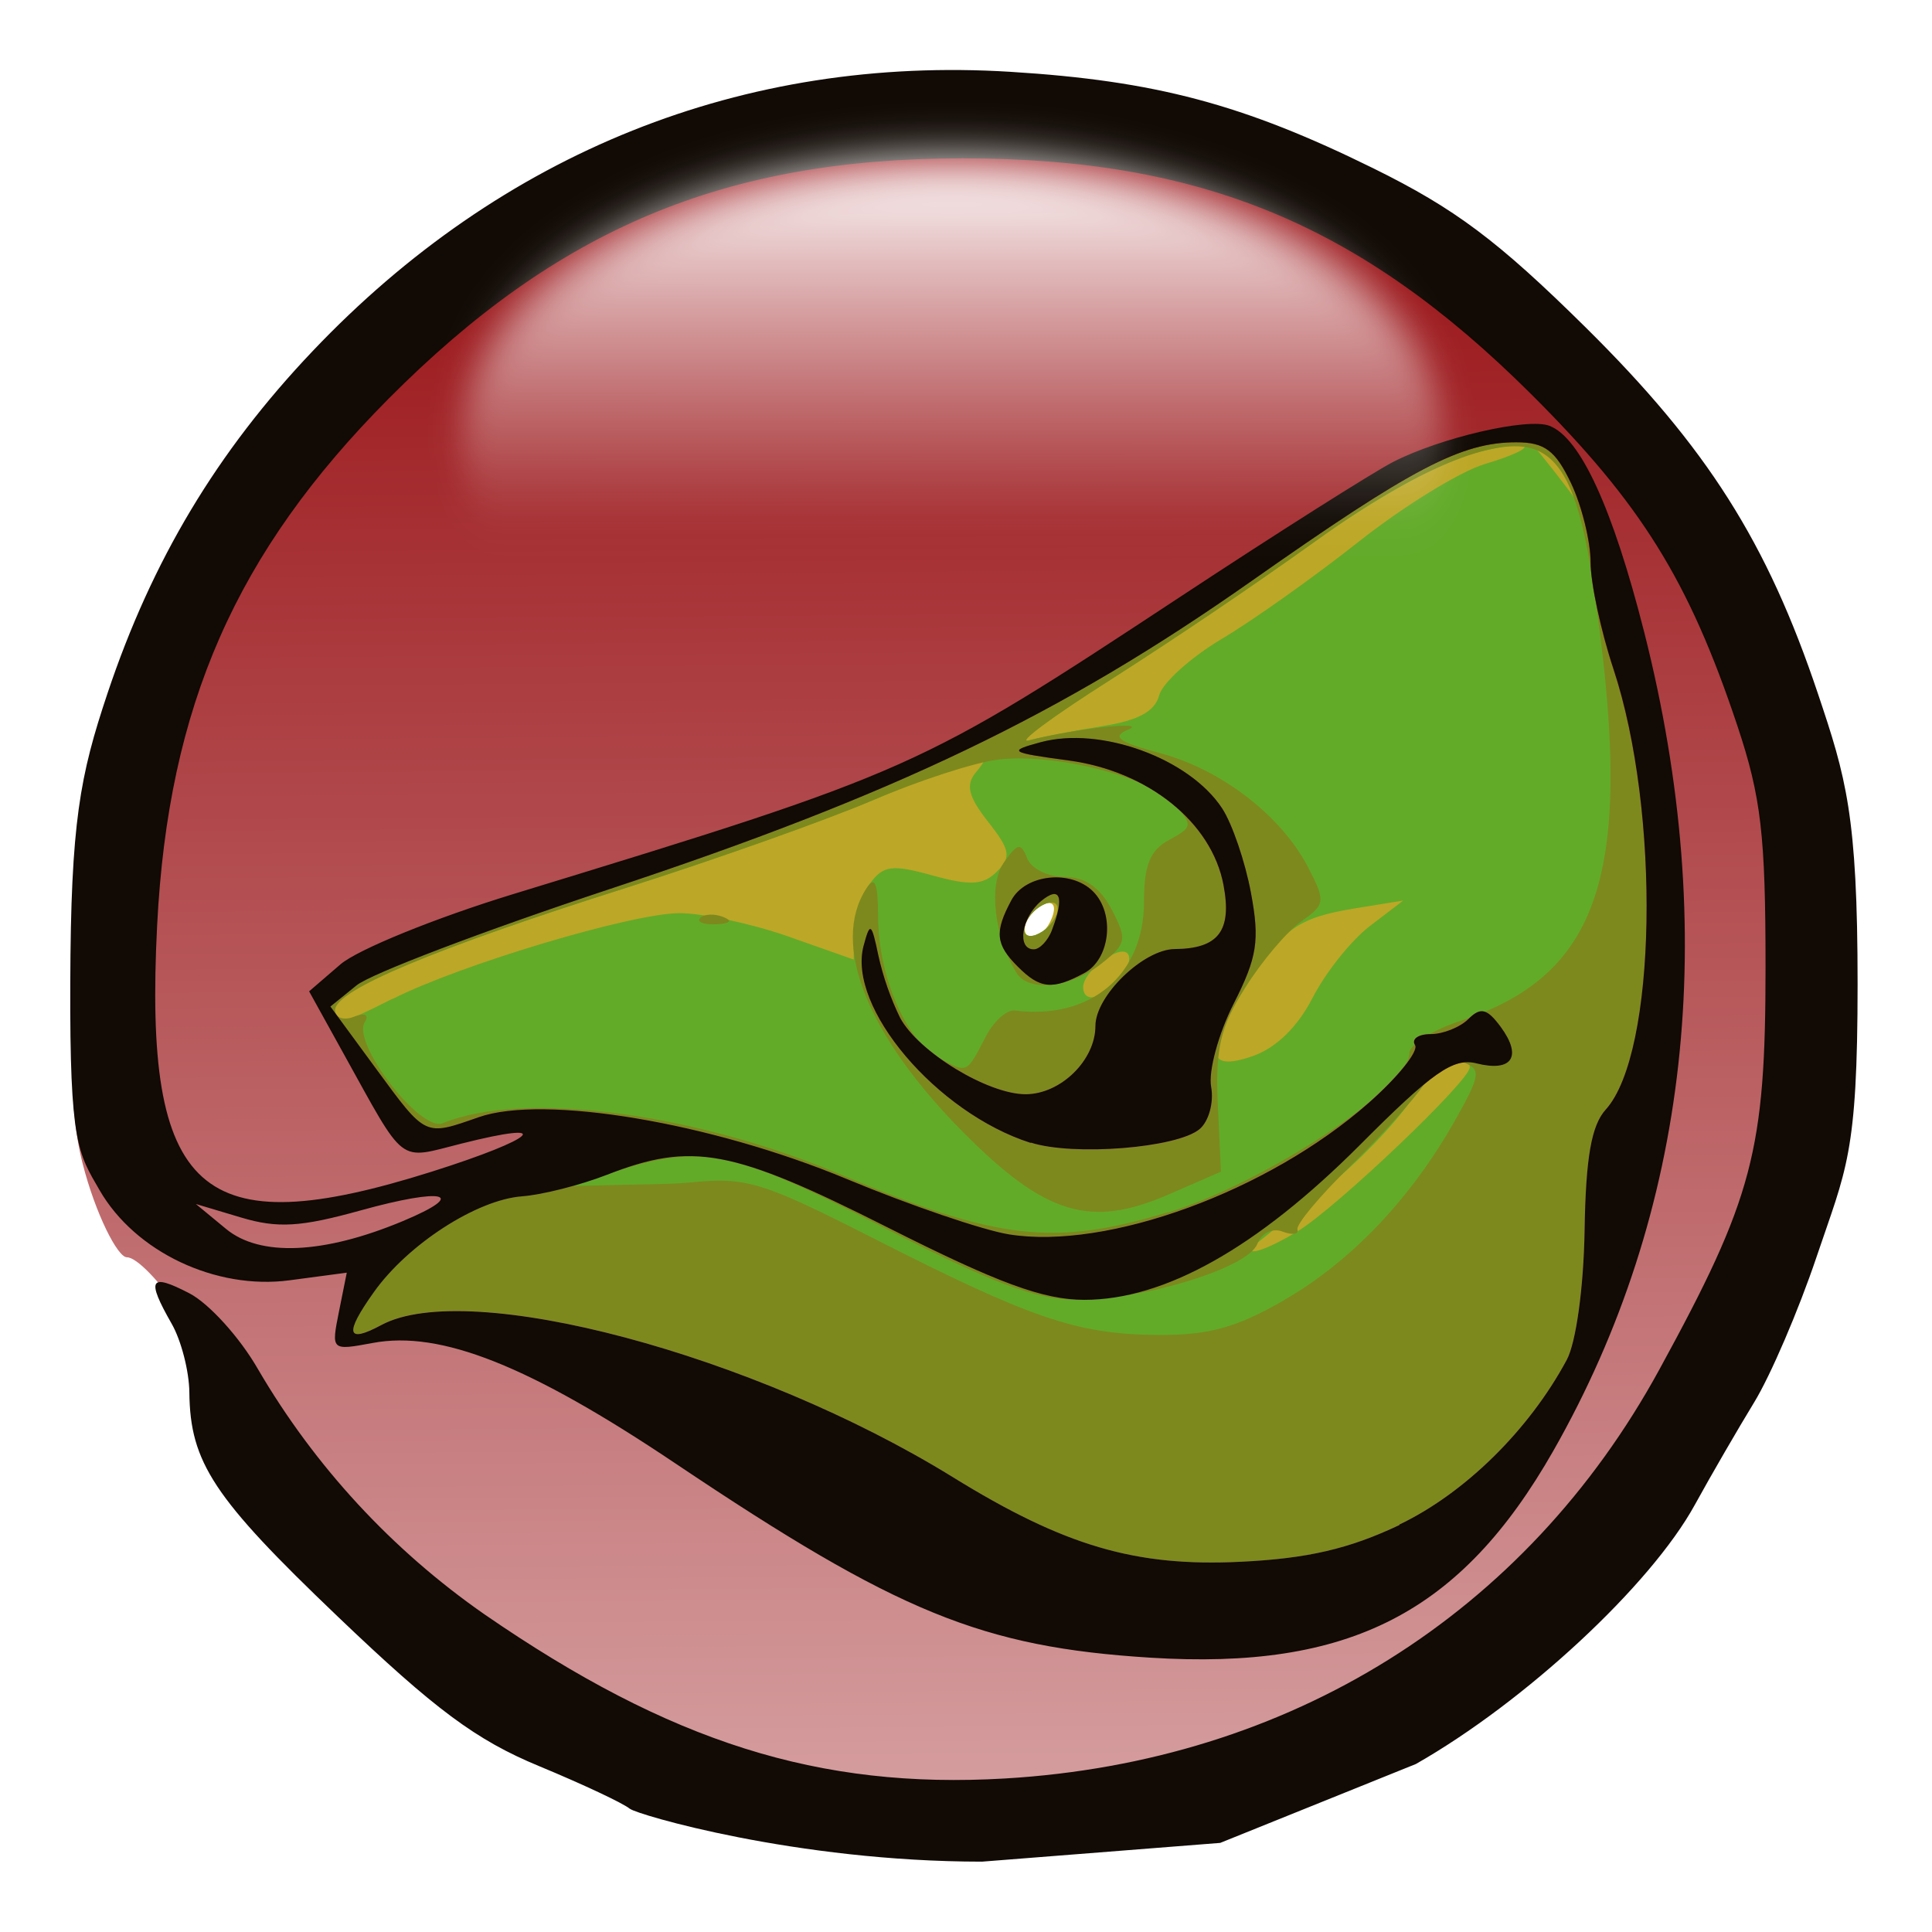
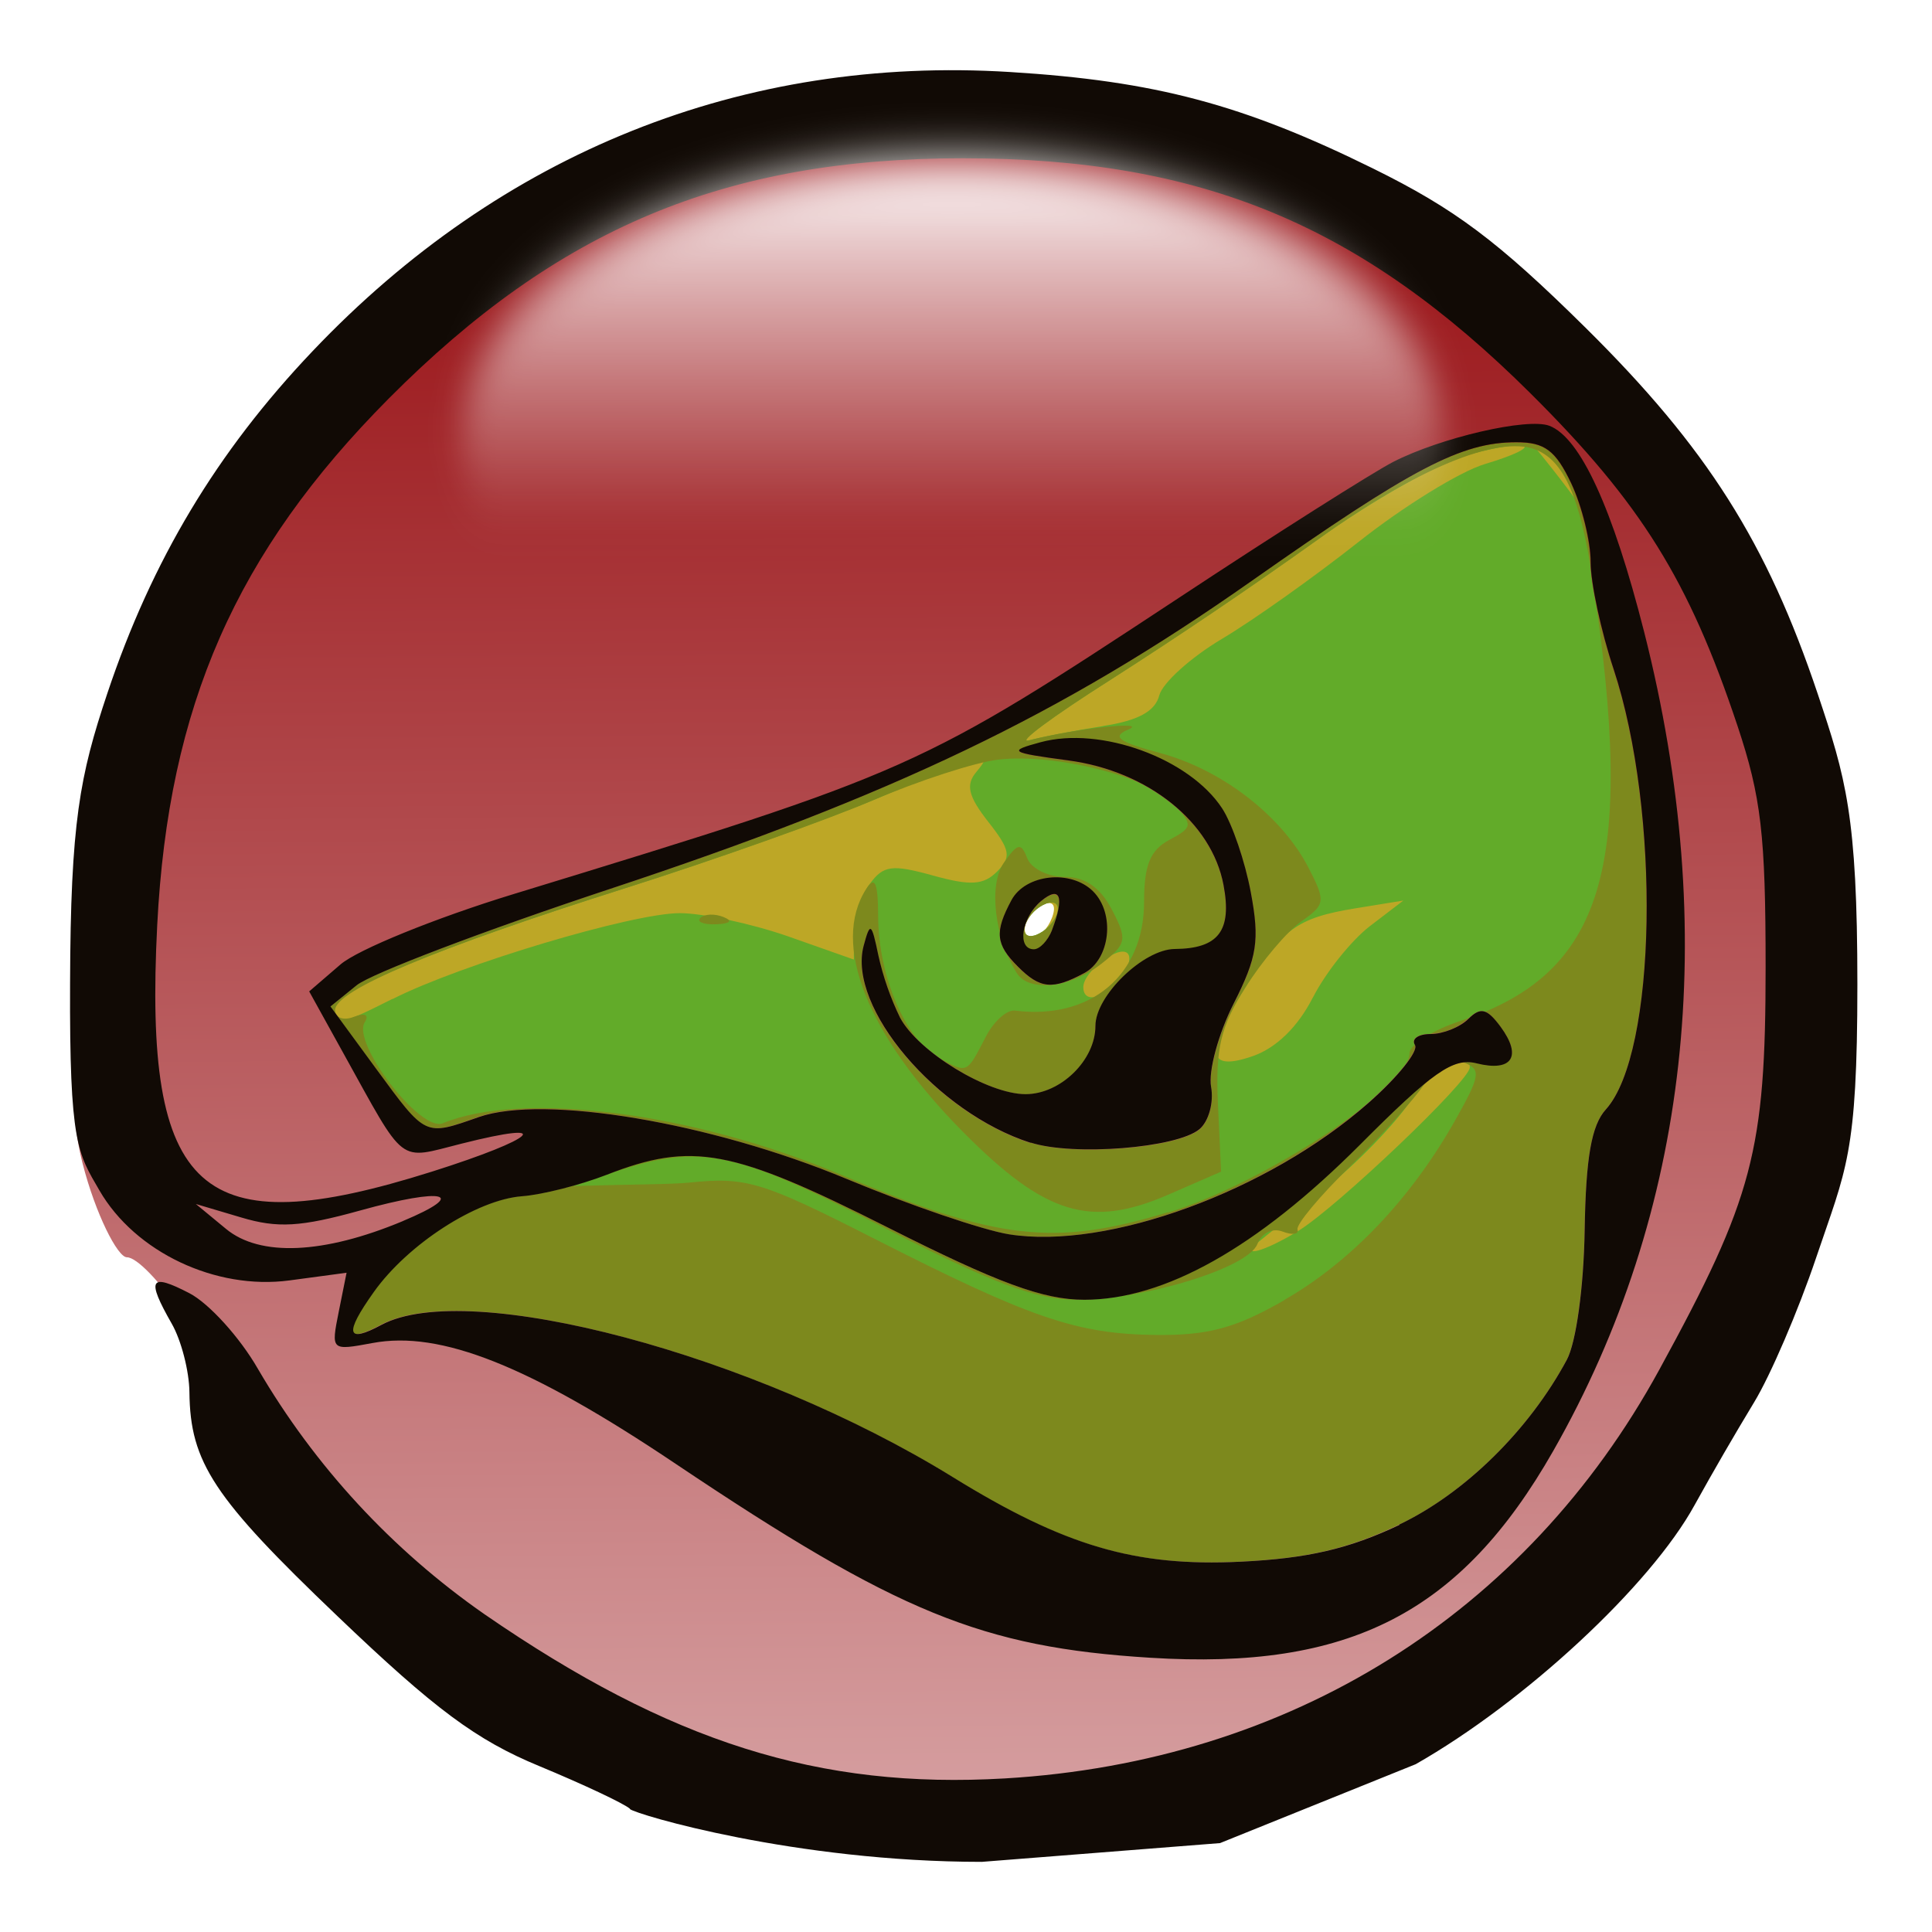
<svg xmlns="http://www.w3.org/2000/svg" viewBox="-10 -10 276 276">
  <filter id="c" width="1.08" x="-.04">
    <feGaussianBlur stdDeviation="1.65" />
  </filter>
  <linearGradient id="a" x1="75.37" x2="77.09" y1="3" y2="236.2" gradientUnits="userSpaceOnUse">
    <stop offset="0" stop-color="#960b0f" />
    <stop offset="1" stop-color="#fff" />
  </linearGradient>
  <linearGradient id="b" x1="79.75" x2="79.75" y1="16.81" y2="42.58" gradientUnits="userSpaceOnUse">
    <stop offset="0" stop-color="#fff" />
    <stop offset="1" stop-color="#fff" stop-opacity="0" />
  </linearGradient>
-   <path fill="#bda726" d="M88.72 35.2c34.7-17.41 52.74-25.36 87.7-8.14 282.06 183.82-348.22 326-87.7 8.14zm51.54 85.97c.65-1.68.26-2.47-1-2.05-2.58.85-4 4.78-1.73 4.78.93 0 2.16-1.23 2.73-2.74z" />
-   <path fill="#62ab29" d="M17.53 98.46C43.2 21.03 106.65-7 180.45 25.35c168.44 138.48-44.74 345.12-162.92 73.11zm30.62 74.17l3.79-6.47-5.34 5.07c-5.35 5.08-6.7 7.87-3.8 7.87.86 0 3.26-2.91 5.35-6.47zm127.29-6.77c5.64-3.48 24.52-21.47 24.52-23.36 0-3.42-4.72-.74-8.52 4.85-2.32 3.4-7.75 8.98-12.08 12.41a737.64 737.64 0 0 0-9.51 7.61c-2.92 2.46.76 1.46 5.58-1.51zm2.09-33.34c1.83-3.59 5.49-8.17 8.13-10.2l4.8-3.67-6.9 1.12c-8.24 1.35-10.4 2.91-15.76 11.4-5.82 9.22-5.5 12.02 1.16 9.7 3.35-1.17 6.43-4.17 8.56-8.35zm-131.47.2c9.69-4.92 34.27-12.27 41.03-12.27 3.29 0 10.24 1.49 15.43 3.3l9.44 3.33v-3.85c0-2.12 1.02-5.25 2.26-6.94 1.95-2.67 3.18-2.84 9.02-1.22 5.39 1.49 7.25 1.37 9.18-.56 2.08-2.08 1.9-3.1-1.27-7.12-2.82-3.6-3.23-5.25-1.75-7.04 2.74-3.31 1.77-3.06-13.42 3.43-7.44 3.17-24 9.09-36.8 13.14-26.62 8.43-41.41 14.57-41.41 17.2 0 2.48.86 2.33 8.26-1.42zm103.9-2.83c1.2-1.44 1.7-3.1 1.1-3.7-1.25-1.25-6.32 2.6-6.32 4.82 0 2.37 2.8 1.77 5.2-1.12zm-9-9.33c.44-1.3-.21-1.94-1.5-1.51a5.37 5.37 0 0 0-3.02 3.02c-.43 1.29.2 1.94 1.5 1.5a5.44 5.44 0 0 0 3.03-3.01zm6.63-26.85c4.99-.77 7.42-2.1 8-4.37.48-1.79 4.5-5.42 8.95-8.07 4.45-2.64 13.26-8.9 19.58-13.9s14.4-9.99 17.97-11.07c8.9-2.68 6.85-3.82-2.4-1.33-4.11 1.11-13.9 6.65-21.73 12.3a703.86 703.86 0 0 1-29.35 19.85c-8.3 5.26-13.55 9.15-11.65 8.64 1.9-.5 6.67-1.42 10.6-2.03z" />
-   <path fill="#7d891d" d="M9.36 98.26C32.37 9.19 129.09-24.2 203.06 31.78c123.5 175.07-86.3 300.32-193.7 66.48zm164.09 77.46c9.57-5.5 18.17-14.55 24.48-25.78 3.55-6.3 3.68-7.2 1.17-8.16-1.83-.7-3.77.35-5.58 3.03-1.52 2.26-6.33 7.6-10.67 11.83-4.35 4.25-7.72 8.3-7.5 9s-.73.83-2.13.3c-1.45-.56-3.01.21-3.61 1.77-1.32 3.43-16.1 7.96-25.95 7.96-5.63 0-12.14-2.45-27.5-10.35-22.23-11.43-26.55-12.18-40.77-7.07-5.01 1.81-10.37 3.23-11.9 3.17-1.69 2.98 7.76 27.34-27.44 18.88-17.38-23.69 42.05-20.3 52.42-21.36 8.11-.83 10.33-.16 26.12 7.87 22.67 11.54 29.17 13.76 40.54 13.9 7.47.07 11.37-.98 18.34-4.98zm-16.61-12.5c13.8-4.2 34.5-17.86 34.5-22.77 0-1.21 3.24-3.27 7.22-4.58 20.61-6.8 25.15-21.88 18.95-62.99-1.78-11.83-4.09-17.08-8.2-18.66-5.4-2.07-17.16 2.82-31.3 13.04a700.19 700.19 0 0 1-29.36 19.85c-8.3 5.26-13.55 9.16-11.65 8.67 6.41-1.68 17.28-2.86 14.15-1.54-2.4 1-1.39 1.76 4.54 3.34 8.82 2.36 17.36 8.95 21.2 16.35 2.5 4.85 2.44 5.29-1 7.7-2 1.4-5.62 5.67-8 9.46-3.55 5.6-4.28 8.7-3.92 16.6l.45 9.69-7.43 3.24c-11.22 4.89-17.64 2.95-29.36-8.84-13.75-13.85-18.97-26.94-13.89-34.81 1.24-1.92 1.68-.91 1.7 3.94.03 8.53 3.96 17.7 8.65 20.2 4.18 2.24 3.94 2.35 6.76-3.07 1.13-2.17 2.98-3.82 4.12-3.68 10.84 1.36 18.46-5.06 18.46-15.54 0-5.24.87-7.38 3.6-8.84 3.36-1.8 3.41-2.12.71-5.1-3.52-3.9-16.96-7.31-25.07-6.38-3.29.37-11.4 3-18.05 5.85s-22.55 8.48-35.35 12.54c-27.19 8.6-41.4 14.59-41.4 17.4 0 1.1 1.2 1.54 2.67.97 1.62-.62 2.23-.31 1.56.78-1.86 3 7.98 15.73 11.14 14.42 11.38-4.7 35.7-1.57 56.86 7.32 22.4 9.4 30.5 10.33 46.8 5.37zm-21.6-34.2c-3.19-5.15-4.06-12.62-1.85-15.77 1.98-2.83 2.46-2.92 3.34-.64.56 1.47 2.96 2.66 5.33 2.66 2.93 0 5.1 1.5 6.75 4.66 2.25 4.29 2.14 4.89-1.5 7.76-4.37 3.43-10.36 4.09-12.07 1.32zm5.75-8.46c.43-1.3-.22-1.94-1.51-1.51a5.4 5.4 0 0 0-3.02 3.02c-.43 1.29.21 1.94 1.5 1.5a5.4 5.4 0 0 0 3.03-3.01zm-50.96.57c.57-.57 2.06-.63 3.3-.13 1.38.55.97.96-1.04 1.04-1.8.07-2.83-.34-2.26-.9z" />
-   <path fill="url(#a)" d="M52.2 141.44a43.73 43.73 0 0 0-8.06-4.55c-5.22-2.16-8.08-3.06-16.17-10.8-10.12-9.68-12.45-10.26-12.45-15.64 0-3.7-6.06-11.95-7.73-11.95-.77 0-2.6-3.6-3.66-7.74C1.5 80.6 5.5 63.32 8.95 52.7c3.55-10.93 8.82-19.12 16.8-27.51C41.41 8.7 57.6 1.8 79.7 3.17c11.99.74 18.48 2.17 29.25 7.47 6.79 3.35 10.45 5.4 17.72 12.58 10.06 9.95 13.8 16.5 18.02 29.05 2.32 6.93 2.76 8.93 2.76 22.93 0 14.2-.97 14.42-3.45 21.74-1.48 4.4-2.74 8.82-4.09 11.02-1.34 2.2-3.64 6.9-5 9.38-3.65 6.66-13.26 14.35-22.32 19.5l-10.02 3.83L78.48 145c-15.44 0-23.07-5.1-26.27-3.56zm60.95-20.8c5.42-2.58 10.76-7.83 13.88-13.64.77-1.44 1.4-6 1.48-10.72.1-6.04.56-8.7 1.75-10.02 4.22-4.65 4.56-24.6.63-36.47-1.04-3.14-1.89-7.13-1.89-8.85s-.73-4.66-1.61-6.53c-1.3-2.73-2.2-3.4-4.54-3.4-4.57 0-8.59 2.1-21.93 11.48-15.76 11.08-29.57 17.71-53.2 25.53-10.33 3.42-19.75 7-20.94 7.96l-2.15 1.75 3.77 5.14c4.17 5.68 3.99 5.6 8.52 4.01C42.3 85 56.15 87.33 67.36 92c5.24 2.18 11.3 4.25 13.47 4.6 8.14 1.3 21.45-3.57 29.77-10.89 2.43-2.13 4.16-4.29 3.85-4.79-.31-.5.27-.91 1.3-.91a5.1 5.1 0 0 0 3.12-1.25c1.02-1 1.55-.87 2.67.65 1.82 2.46.96 3.76-1.99 3.02-1.92-.48-3.63.72-9.69 6.78-8.5 8.5-16.15 12.8-22.79 12.8-3.4 0-7.13-1.37-16.3-6-12.87-6.49-16.18-7.1-23.26-4.35-2.2.86-5.35 1.66-7 1.78-3.76.28-9.47 3.97-12.29 7.94-2.46 3.46-2.26 4.28.64 2.72 7.21-3.86 30.84 2.43 47.31 12.6 9.25 5.72 15.11 7.44 23.84 7.02 5.54-.26 9-1.07 13.15-3.05zM82.63 89.03C74.84 86.54 67.43 77.8 68.8 72.7c.54-2.01.65-1.94 1.22.79a23.3 23.3 0 0 0 1.8 5.16c1.52 2.83 7.27 6.34 10.4 6.34 2.9 0 5.78-2.81 5.78-5.65 0-2.5 3.98-6.34 6.56-6.36 3.62-.03 4.75-1.51 4.04-5.3-.97-5.2-6.25-9.44-12.84-10.32-4.88-.66-5.04-.77-2.3-1.5 4.97-1.35 12.32 1.33 15.03 5.47.83 1.26 1.9 4.4 2.38 6.97.75 3.97.53 5.35-1.42 9.21-1.26 2.5-2.1 5.6-1.87 6.89.24 1.3-.2 2.87-.96 3.5-1.88 1.56-10.43 2.24-13.97 1.11zm-1.06-14.6c-1.84-1.84-1.94-2.87-.53-5.5 1.15-2.16 4.92-2.57 6.76-.73 1.84 1.84 1.43 5.6-.73 6.77-2.63 1.4-3.66 1.3-5.5-.54zm2.82-3.01c1.06-2.76.7-3.74-.89-2.42-1.64 1.36-2.04 4-.6 4 .48 0 1.16-.71 1.5-1.58z" transform="translate(-5.31 -.3) scale(1.725)" />
-   <path fill="#110a05" d="M79.99 248.41c-.9-.78-6.74-3.52-12.96-6.1-9.01-3.72-14.89-8.09-28.85-21.44-17.69-16.9-21.02-21.94-21.13-31.97-.03-3.02-1.17-7.43-2.53-9.8-3.65-6.4-3.14-7.28 2.52-4.35 2.81 1.45 7.22 6.32 9.8 10.82a110.76 110.76 0 0 0 32.37 35.05c26.55 18.3 47.81 25 74.34 23.45 40.69-2.4 74.4-23.45 93.5-58.42 13.4-24.52 15.17-31.23 15.17-57.46 0-18.9-.63-24.32-4.02-34.5-6.94-20.8-13.77-31.77-29.53-47.45-24.29-24.18-47.08-33.62-81.16-33.62-33.95 0-57.8 9.99-82 34.34-21.81 21.95-31.46 43.9-33.06 75.19-1.96 38.5 6.06 45.7 39.23 35.23 15-4.74 17.85-7.44 4.24-4.01-9.2 2.3-7.85 3.35-16.92-13l-4.84-8.75 4.47-3.85c2.46-2.12 13.57-6.64 24.68-10.04 57.25-17.52 57.8-17.77 95.25-42.44C172.32 66.22 186.02 57.55 189 56c6.77-3.48 19.24-6.37 22.35-5.17 4.42 1.69 9.05 11.79 13.55 29.53 10.86 42.88 6.42 82.8-12.99 116.89-13.2 23.17-29.13 31.35-57.59 29.56-24.03-1.51-36.07-6.44-67.79-27.72-20.85-14-33.58-19.06-43.28-17.24-5.93 1.1-5.94 1.1-4.83-4.46l1.12-5.58-8.18 1.09c-10.53 1.4-22.03-4.05-27.12-12.85-3.09-5.35-4.29-6.64-4.2-29.58.07-23.02 1.38-29.66 5.32-41.43C11.72 70.03 21 54.53 34.65 40.17 61.66 11.73 96.23-2.11 134.35.26c20.68 1.28 33.24 4.62 51.81 13.77C197.87 19.8 204 24.4 216.53 36.78c17.35 17.16 25.91 30.66 33.18 52.33 4.01 11.94 5.66 17.34 5.66 41.48 0 24.49-1.62 26.38-5.88 39.02-2.56 7.6-6.56 16.9-8.88 20.7-2.32 3.8-6.15 10.4-8.49 14.66-6.3 11.49-24.23 28.14-39.85 37.03l-27.95 11.27-34.03 2.68c-26.64 0-49.37-6.76-50.27-7.54zm109.88-40.6c9.36-4.46 18.56-13.5 23.95-23.54 1.33-2.47 2.42-10.35 2.55-18.5.17-10.41.97-15 3.03-17.27 7.27-8.03 7.86-42.47 1.1-62.93-1.8-5.42-3.27-12.3-3.27-15.26s-1.25-8.04-2.78-11.27c-2.23-4.69-3.79-5.86-7.82-5.86-7.88 0-14.82 3.64-37.84 19.82-27.19 19.12-51 30.54-91.76 44.03-17.8 5.9-34.07 12.08-36.1 13.74l-3.73 3.02 6.51 8.87c7.2 9.8 6.9 9.66 14.7 6.93 9.3-3.24 33.18.78 52.51 8.82 9.05 3.77 19.5 7.33 23.23 7.93 14.06 2.25 37.02-6.14 51.37-18.78 4.18-3.68 7.16-7.4 6.63-8.26-.54-.86.47-1.57 2.23-1.57s4.2-.97 5.4-2.16c1.74-1.73 2.66-1.5 4.6 1.12 3.12 4.24 1.64 6.5-3.45 5.22-3.32-.83-6.27 1.23-16.7 11.7-14.65 14.66-27.86 22.08-39.32 22.08-5.86 0-12.3-2.37-28.12-10.35-22.2-11.2-27.9-12.27-40.12-7.5-3.79 1.47-9.23 2.85-12.07 3.06-6.48.48-16.34 6.85-21.2 13.7-4.24 5.96-3.9 7.37 1.1 4.68 12.44-6.65 53.2 4.2 81.6 21.73 15.97 9.86 26.07 12.83 41.13 12.1 9.55-.46 15.5-1.84 22.7-5.26zm-52.64-54.54c-13.44-4.3-26.2-19.36-23.86-28.15.93-3.46 1.12-3.34 2.11 1.37a40.4 40.4 0 0 0 3.1 8.9c2.62 4.89 12.54 10.93 17.93 10.93 5.01 0 9.98-4.86 9.98-9.76 0-4.3 6.86-10.94 11.33-10.98 6.25-.05 8.2-2.61 6.97-9.14-1.68-8.97-10.78-16.28-22.16-17.81-8.42-1.13-8.7-1.32-3.97-2.6 8.57-2.32 21.25 2.3 25.93 9.45 1.43 2.18 3.28 7.59 4.11 12.02 1.28 6.85.92 9.22-2.46 15.88-2.18 4.3-3.63 9.65-3.22 11.88s-.34 4.95-1.66 6.05c-3.24 2.69-17.99 3.87-24.1 1.92zm-1.83-25.18c-3.18-3.18-3.35-4.95-.92-9.48 2-3.73 8.5-4.43 11.67-1.26s2.46 9.68-1.27 11.67c-4.53 2.43-6.3 2.26-9.47-.92zm4.87-5.2c1.83-4.76 1.21-6.44-1.54-4.17-2.82 2.35-3.5 6.9-1.05 6.9.85 0 2.01-1.23 2.6-2.73zm-92.74 41.56c9.51-3.97 5.96-4.86-6.06-1.52-8.54 2.37-11.82 2.56-17.03 1L17.98 162l4.3 3.55c4.85 4.02 13.95 3.62 25.25-1.1z" />
-   <path fill="url(#b)" d="m131.05 36.48a51.53 19.4 0 1 1-103.06 0 51.53 19.4 0 1 1 103.06 0z" filter="url(#c)" transform="matrix(1.36 0 0 2.048 17.86 -22.28)" />
+   <path fill="#bda726" d="M88.72 35.2c34.7-17.4 52.74-25.36 87.7-8.14 282.06 183.82-348.22 326-87.7 8.14zm51.54 85.97c.65-1.68.26-2.47-1-2.05-2.58.85-4 4.78-1.73 4.78.93 0 2.16-1.23 2.73-2.74z" />
+   <path fill="#62ab29" d="M17.53 98.46C43.2 21.03 106.65-7 180.45 25.35 348.9 163.83 135.7 370.47 17.53 98.46zm30.62 74.17l3.8-6.47-5.34 5.07c-5.35 5.08-6.7 7.87-3.8 7.87.86 0 3.26-2.9 5.35-6.47zm127.3-6.77c5.64-3.48 24.52-21.47 24.52-23.36 0-3.42-4.72-.74-8.52 4.85-2.32 3.4-7.75 8.98-12.08 12.4a737.64 737.64 0 0 0-9.51 7.61c-2.92 2.46.76 1.46 5.58-1.5zm2.1-33.34c1.83-3.6 5.5-8.17 8.13-10.2l4.8-3.67-6.9 1.12c-8.24 1.35-10.4 2.9-15.76 11.4-5.82 9.22-5.5 12.02 1.16 9.7 3.35-1.17 6.43-4.17 8.56-8.35zm-131.47.2c9.7-4.92 34.27-12.27 41.03-12.27 3.3 0 10.24 1.5 15.43 3.3l9.44 3.33v-3.85c0-2.12 1.02-5.25 2.26-6.94 1.95-2.67 3.18-2.84 9.02-1.22 5.4 1.5 7.25 1.37 9.18-.56 2.08-2.08 1.9-3.1-1.27-7.12-2.82-3.6-3.23-5.25-1.75-7.04 2.74-3.3 1.77-3.06-13.42 3.43-7.44 3.17-24 9.1-36.8 13.14-26.62 8.43-41.4 14.57-41.4 17.2 0 2.48.86 2.33 8.26-1.42zm103.9-2.83c1.2-1.44 1.7-3.1 1.1-3.7-1.25-1.25-6.32 2.6-6.32 4.82 0 2.37 2.8 1.77 5.2-1.12zm-9-9.33c.44-1.3-.2-1.94-1.5-1.5a5.37 5.37 0 0 0-3.02 3.02c-.43 1.3.2 1.94 1.5 1.5a5.44 5.44 0 0 0 3.03-3.01zm6.63-26.85c5-.77 7.42-2.1 8-4.37.48-1.8 4.5-5.42 8.95-8.07 4.45-2.64 13.26-8.9 19.58-13.9s14.4-10 17.97-11.07c8.9-2.68 6.85-3.82-2.4-1.33-4.1 1.1-13.9 6.65-21.73 12.3a703.86 703.86 0 0 1-29.35 19.85c-8.3 5.26-13.55 9.15-11.65 8.64 1.9-.5 6.67-1.42 10.6-2.03z" />
+   <path fill="#7d891d" d="M9.36 98.26C32.37 9.2 129.1-24.2 203.06 31.78c123.5 175.07-86.3 300.32-193.7 66.48zm164.1 77.46c9.57-5.5 18.17-14.55 24.48-25.78 3.55-6.3 3.68-7.2 1.17-8.16-1.83-.7-3.77.35-5.58 3.03-1.52 2.26-6.33 7.6-10.67 11.83-4.35 4.25-7.72 8.3-7.5 9s-.73.83-2.13.3c-1.45-.56-3 .2-3.6 1.77-1.32 3.43-16.1 7.96-25.95 7.96-5.63 0-12.14-2.45-27.5-10.35-22.23-11.43-26.55-12.18-40.77-7.07-5 1.8-10.37 3.23-11.9 3.17-1.7 2.98 7.76 27.34-27.44 18.88-17.38-23.7 42.05-20.3 52.42-21.36 8.1-.83 10.33-.16 26.12 7.87 22.67 11.54 29.17 13.76 40.54 13.9 7.47.07 11.37-.98 18.34-4.98zm-16.6-12.5c13.8-4.2 34.5-17.86 34.5-22.77 0-1.2 3.24-3.27 7.22-4.58 20.6-6.8 25.15-21.88 18.95-63-1.78-11.83-4.1-17.08-8.2-18.66-5.4-2.07-17.16 2.82-31.3 13.04a700.19 700.19 0 0 1-29.36 19.85c-8.3 5.26-13.55 9.16-11.65 8.67 6.4-1.68 17.28-2.86 14.15-1.54-2.4 1-1.4 1.76 4.54 3.34 8.82 2.36 17.36 8.95 21.2 16.35 2.5 4.85 2.44 5.3-1 7.7-2 1.4-5.62 5.67-8 9.46-3.55 5.6-4.28 8.7-3.92 16.6l.45 9.7-7.43 3.24c-11.22 4.9-17.64 2.95-29.36-8.84-13.75-13.85-18.97-26.94-13.9-34.8 1.24-1.92 1.68-.9 1.7 3.94.03 8.53 3.96 17.7 8.65 20.2 4.18 2.24 3.94 2.35 6.76-3.07 1.13-2.17 2.98-3.82 4.12-3.68 10.84 1.36 18.46-5.06 18.46-15.54 0-5.24.87-7.38 3.6-8.84 3.36-1.8 3.4-2.12.7-5.1-3.52-3.9-16.96-7.3-25.07-6.38-3.3.37-11.4 3-18.05 5.85s-22.55 8.48-35.35 12.54c-27.2 8.6-41.4 14.6-41.4 17.4 0 1.1 1.2 1.54 2.67.97 1.62-.62 2.23-.3 1.56.78-1.86 3 7.98 15.73 11.14 14.42 11.38-4.7 35.7-1.57 56.86 7.32 22.4 9.4 30.5 10.33 46.8 5.37zm-21.6-34.2c-3.2-5.15-4.06-12.62-1.85-15.77 1.98-2.83 2.46-2.92 3.34-.64.56 1.47 2.96 2.66 5.33 2.66 2.93 0 5.1 1.5 6.75 4.66 2.25 4.3 2.14 4.9-1.5 7.76-4.37 3.43-10.36 4.1-12.07 1.32zm5.75-8.46c.43-1.3-.22-1.94-1.5-1.5a5.4 5.4 0 0 0-3.02 3.02c-.43 1.3.2 1.94 1.5 1.5a5.4 5.4 0 0 0 3.03-3.01zm-50.96.57c.57-.57 2.06-.63 3.3-.13 1.38.55.97.96-1.04 1.04-1.8.07-2.83-.34-2.26-.9z" />
+   <path fill="url(#a)" d="M52.2 141.44a43.73 43.73 0 0 0-8.06-4.55c-5.22-2.16-8.08-3.06-16.17-10.8-10.12-9.68-12.45-10.26-12.45-15.64 0-3.7-6.06-11.95-7.73-11.95-.77 0-2.6-3.6-3.66-7.74C1.5 80.6 5.5 63.32 8.95 52.7c3.55-10.93 8.82-19.12 16.8-27.5C41.4 8.7 57.6 1.8 79.7 3.17c12 .74 18.48 2.17 29.25 7.47 6.8 3.35 10.45 5.4 17.72 12.58 10.06 9.95 13.8 16.5 18.02 29.05 2.32 6.93 2.76 8.93 2.76 22.93 0 14.2-.97 14.42-3.45 21.74-1.48 4.4-2.74 8.82-4.1 11.02-1.34 2.2-3.64 6.9-5 9.38-3.65 6.66-13.26 14.35-22.32 19.5l-10.02 3.83-24.1 4.33c-15.44 0-23.07-5.1-26.27-3.56zm60.95-20.8c5.42-2.58 10.76-7.83 13.88-13.64.77-1.44 1.4-6 1.48-10.72.1-6.04.56-8.7 1.75-10.02 4.22-4.65 4.56-24.6.63-36.47-1.04-3.14-1.9-7.13-1.9-8.85s-.73-4.66-1.6-6.53c-1.3-2.73-2.2-3.4-4.54-3.4-4.57 0-8.6 2.1-21.93 11.48-15.76 11.08-29.57 17.7-53.2 25.53-10.33 3.42-19.75 7-20.94 7.96l-2.15 1.75 3.77 5.14c4.17 5.68 4 5.6 8.52 4C42.3 85 56.15 87.33 67.36 92c5.24 2.18 11.3 4.25 13.47 4.6 8.14 1.3 21.45-3.57 29.77-10.9 2.43-2.13 4.16-4.3 3.85-4.8s.27-.9 1.3-.9a5.1 5.1 0 0 0 3.12-1.25c1.02-1 1.55-.87 2.67.65 1.82 2.46.96 3.76-2 3.02-1.92-.48-3.63.72-9.7 6.78-8.5 8.5-16.15 12.8-22.8 12.8-3.4 0-7.13-1.37-16.3-6-12.87-6.5-16.18-7.1-23.26-4.35-2.2.86-5.35 1.66-7 1.78-3.76.28-9.47 3.97-12.3 7.94-2.46 3.46-2.26 4.28.64 2.72 7.2-3.86 30.84 2.43 47.3 12.6 9.25 5.72 15.1 7.44 23.84 7.02 5.54-.26 9-1.07 13.15-3.05zm-30.52-31.6c-7.8-2.5-15.2-11.23-13.83-16.33.54-2 .65-1.94 1.22.8a23.3 23.3 0 0 0 1.8 5.16C73.34 81.48 79.1 85 82.22 85c2.9 0 5.78-2.8 5.78-5.65 0-2.5 3.98-6.34 6.56-6.36 3.62-.03 4.75-1.5 4.04-5.3-.97-5.2-6.25-9.44-12.84-10.32-4.88-.66-5.04-.77-2.3-1.5 4.97-1.35 12.32 1.33 15.03 5.47.83 1.26 1.9 4.4 2.38 6.97.75 3.97.53 5.35-1.42 9.2-1.26 2.5-2.1 5.6-1.87 6.9.24 1.3-.2 2.87-.96 3.5-1.88 1.56-10.43 2.24-13.97 1.1zm-1.06-14.6c-1.84-1.84-1.94-2.87-.53-5.5 1.15-2.16 4.92-2.57 6.76-.73s1.43 5.6-.73 6.77c-2.63 1.4-3.66 1.3-5.5-.54zm2.82-3c1.06-2.76.7-3.74-.9-2.42-1.64 1.36-2.04 4-.6 4 .48 0 1.16-.7 1.5-1.58z" transform="translate(-5.31 -.3) scale(1.725)" />
+   <path fill="#110a05" d="M80 248.4c-.9-.78-6.74-3.52-12.96-6.1-9-3.72-14.9-8.1-28.85-21.44-17.7-16.9-21.02-21.94-21.13-31.97-.03-3.02-1.17-7.43-2.53-9.8-3.65-6.4-3.14-7.28 2.52-4.35 2.8 1.45 7.22 6.32 9.8 10.82a110.76 110.76 0 0 0 32.37 35.05c26.55 18.3 47.8 25 74.34 23.45 40.7-2.4 74.4-23.45 93.5-58.42 13.4-24.52 15.17-31.23 15.17-57.46 0-18.9-.63-24.32-4.02-34.5-6.94-20.8-13.77-31.77-29.53-47.45-24.3-24.18-47.08-33.62-81.16-33.62-33.95 0-57.8 10-82 34.34-21.8 21.95-31.46 43.9-33.06 75.2-1.96 38.5 6.06 45.7 39.23 35.23 15-4.74 17.85-7.44 4.24-4-9.2 2.3-7.85 3.35-16.92-13l-4.84-8.75 4.47-3.85c2.46-2.12 13.57-6.64 24.68-10.04 57.25-17.52 57.8-17.77 95.25-42.44C172.32 66.22 186.02 57.55 189 56c6.77-3.48 19.24-6.37 22.35-5.17 4.42 1.7 9.05 11.8 13.55 29.53 10.86 42.88 6.42 82.8-13 116.9-13.2 23.17-29.13 31.35-57.6 29.56-24.03-1.5-36.07-6.44-67.8-27.72-20.85-14-33.58-19.06-43.28-17.24-5.93 1.1-5.94 1.1-4.83-4.46l1.12-5.58-8.18 1.1c-10.53 1.4-22.03-4.05-27.12-12.85-3.1-5.35-4.3-6.64-4.2-29.58.07-23.02 1.38-29.66 5.32-41.43 6.36-19 15.64-34.5 29.3-48.87 27-28.44 61.58-42.28 99.7-39.9 20.68 1.28 33.24 4.62 51.8 13.77 11.7 5.77 17.84 10.37 30.37 22.75 17.35 17.16 25.9 30.66 33.18 52.33 4 11.94 5.66 17.34 5.66 41.48 0 24.5-1.62 26.38-5.88 39.02-2.56 7.6-6.56 16.9-8.88 20.7a448.56 448.56 0 0 0-8.49 14.66c-6.3 11.5-24.23 28.14-39.85 37.03l-27.95 11.27-34.03 2.68c-26.64 0-49.37-6.76-50.27-7.54zm109.88-40.6c9.36-4.46 18.56-13.5 23.95-23.54 1.33-2.47 2.42-10.35 2.55-18.5.17-10.4.97-15 3.03-17.27 7.27-8.03 7.86-42.47 1.1-62.93-1.8-5.42-3.27-12.3-3.27-15.26s-1.25-8.04-2.78-11.27c-2.23-4.7-3.8-5.86-7.82-5.86-7.88 0-14.82 3.64-37.84 19.82-27.2 19.12-51 30.54-91.76 44.03-17.8 5.9-34.07 12.08-36.1 13.74l-3.73 3.02 6.5 8.87c7.2 9.8 6.9 9.66 14.7 6.93 9.3-3.24 33.18.78 52.5 8.82 9.05 3.77 19.5 7.33 23.23 7.93 14.06 2.25 37.02-6.14 51.37-18.78 4.18-3.68 7.16-7.4 6.63-8.26-.54-.86.47-1.57 2.23-1.57s4.2-.97 5.4-2.16c1.74-1.73 2.66-1.5 4.6 1.12 3.12 4.24 1.64 6.5-3.45 5.22-3.32-.83-6.27 1.23-16.7 11.7-14.65 14.66-27.86 22.08-39.32 22.08-5.86 0-12.3-2.37-28.12-10.35-22.2-11.2-27.9-12.27-40.12-7.5-3.8 1.47-9.23 2.85-12.07 3.06-6.48.48-16.34 6.85-21.2 13.7-4.24 5.96-3.9 7.37 1.1 4.68 12.44-6.65 53.2 4.2 81.6 21.73 15.97 9.86 26.07 12.83 41.13 12.1 9.55-.46 15.5-1.84 22.7-5.26zm-52.64-54.54c-13.44-4.3-26.2-19.36-23.86-28.15.93-3.46 1.12-3.34 2.1 1.37a40.4 40.4 0 0 0 3.1 8.9c2.62 4.9 12.54 10.93 17.93 10.93 5 0 9.98-4.86 9.98-9.76 0-4.3 6.86-10.94 11.33-10.98 6.25-.05 8.2-2.6 6.97-9.14-1.68-8.97-10.78-16.28-22.16-17.8-8.42-1.13-8.7-1.32-3.97-2.6 8.57-2.32 21.25 2.3 25.93 9.45 1.43 2.18 3.28 7.6 4.1 12.02 1.28 6.85.92 9.22-2.46 15.88-2.18 4.3-3.63 9.65-3.22 11.88s-.34 4.95-1.66 6.05c-3.24 2.7-18 3.87-24.1 1.92zm-1.83-25.18c-3.18-3.18-3.35-4.95-.92-9.48 2-3.73 8.5-4.43 11.67-1.26s2.46 9.68-1.27 11.67c-4.53 2.43-6.3 2.26-9.47-.92zm4.87-5.2c1.83-4.76 1.2-6.44-1.54-4.17-2.82 2.35-3.5 6.9-1.05 6.9.85 0 2-1.23 2.6-2.73zm-92.74 41.56c9.5-3.97 5.96-4.86-6.06-1.52-8.54 2.37-11.82 2.56-17.03 1L17.98 162l4.3 3.55c4.85 4.02 13.95 3.62 25.25-1.1z" />
+   <path fill="url(#b)" d="M131.05 36.48a51.53 19.4 0 1 1-103.06 0 51.53 19.4 0 1 1 103.06 0z" filter="url(#c)" transform="matrix(1.36 0 0 2.048 17.86 -22.28)" />
</svg>
